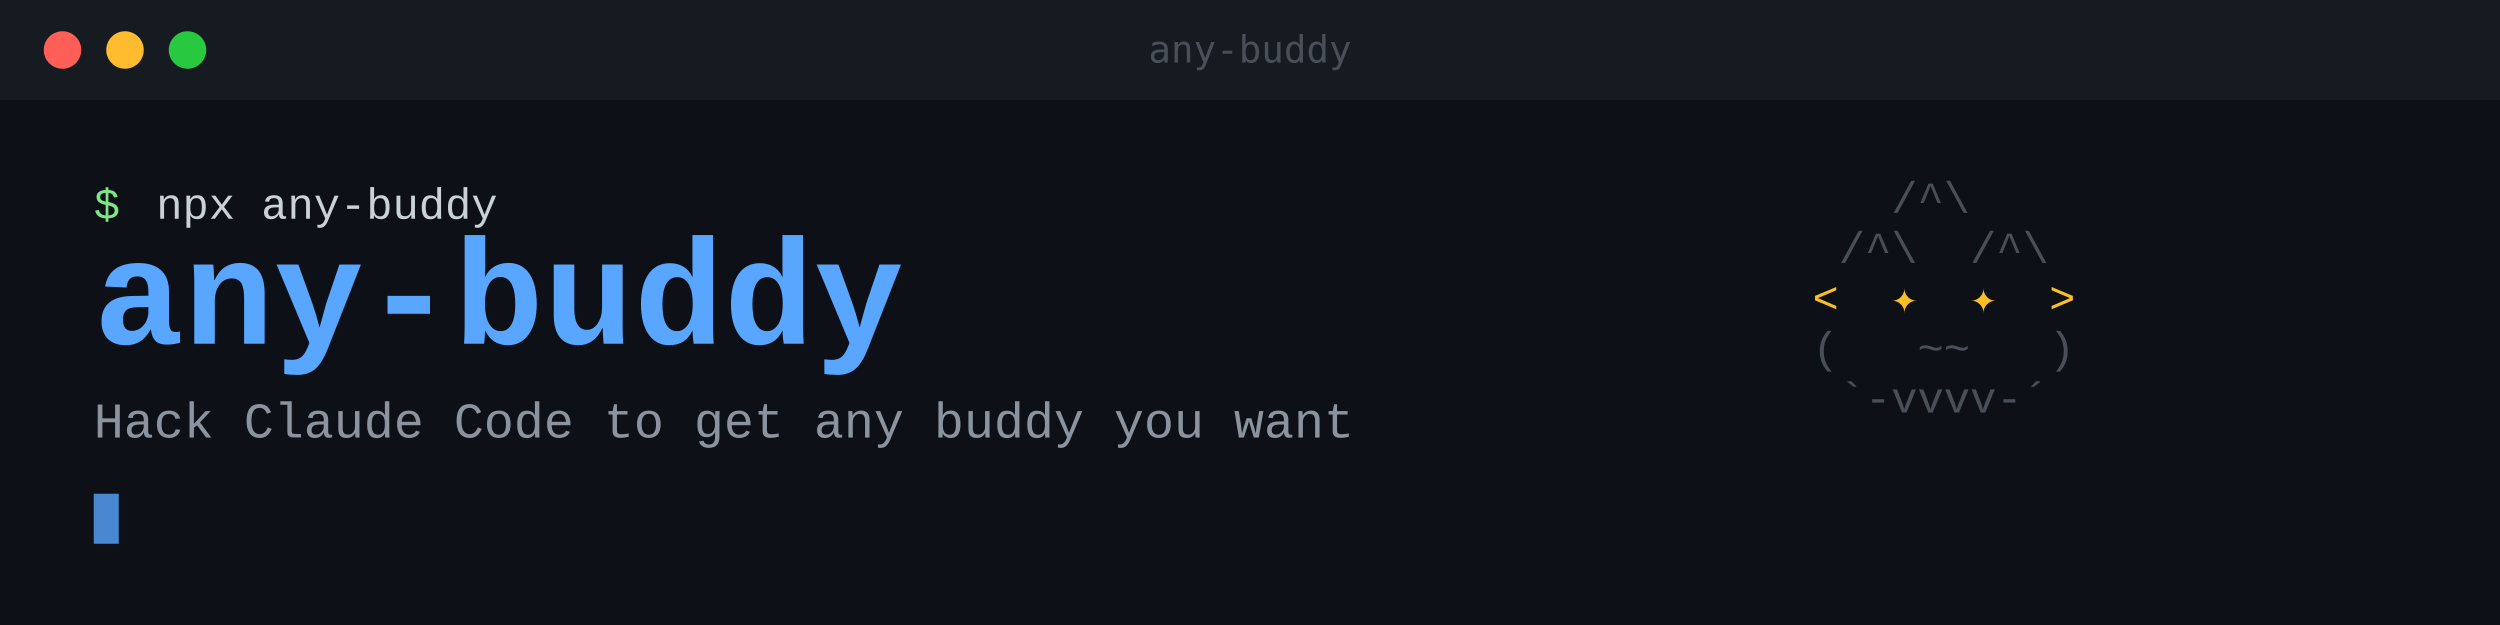
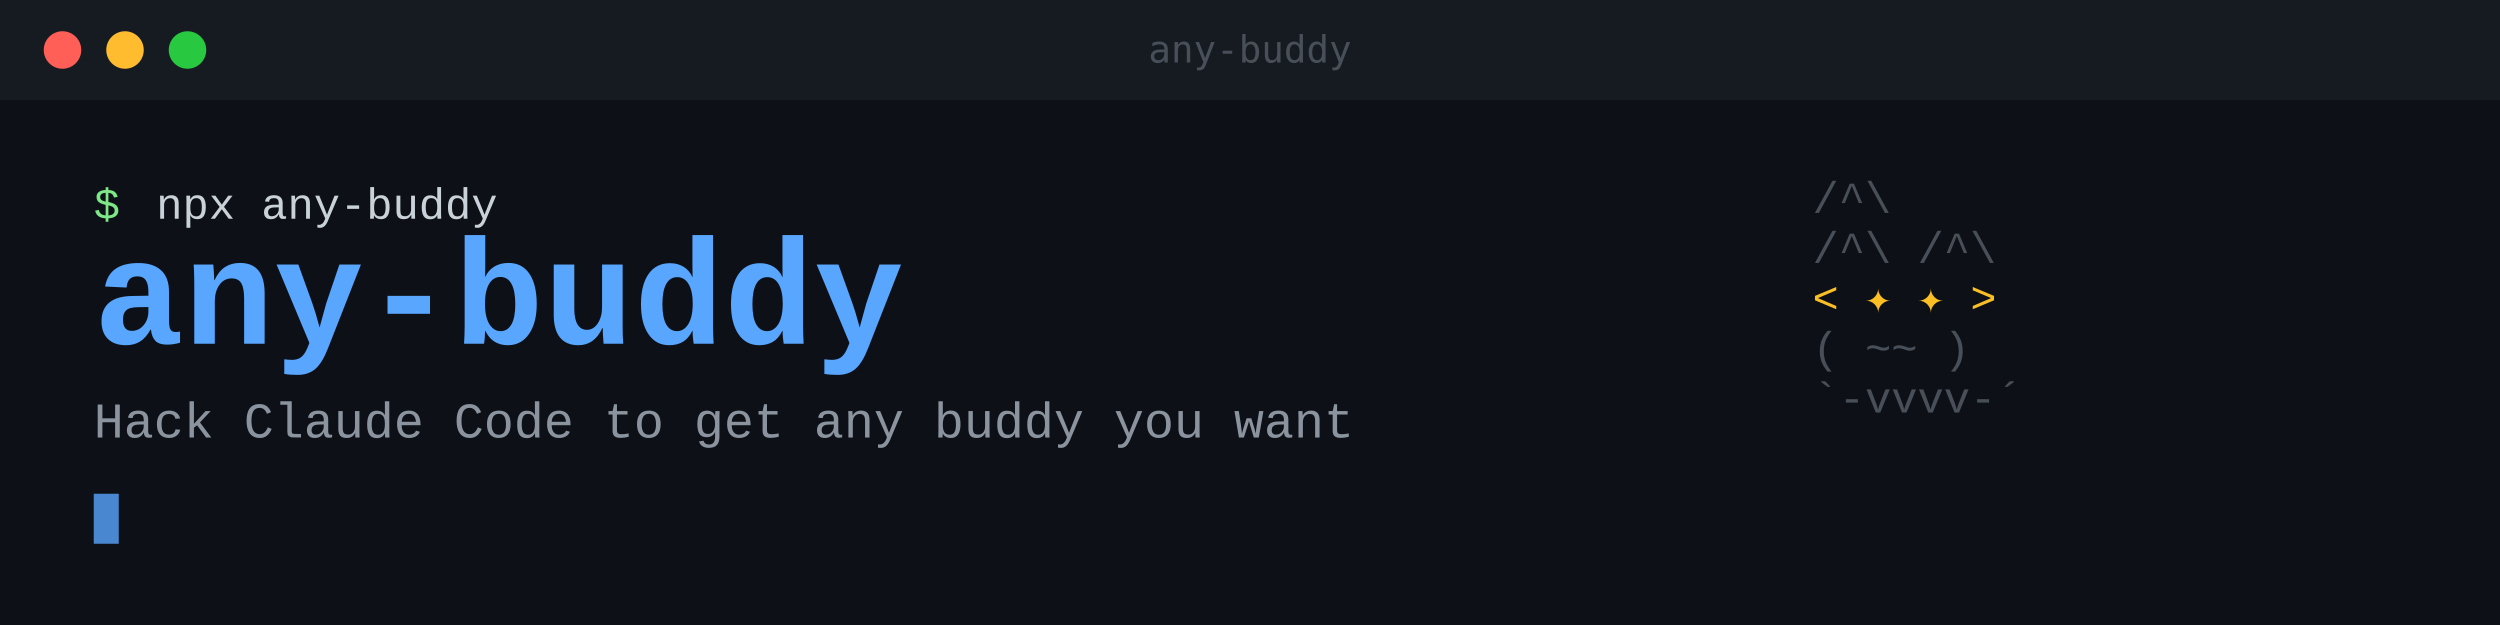
<svg xmlns="http://www.w3.org/2000/svg" viewBox="0 0 800 200">
  <rect width="800" height="200" fill="#0d1117" />
-   <rect x="0" y="0" width="800" height="32" fill="#161b22" />
+   <rect width="800" height="32" x="0" y="0" fill="#161b22" />
  <circle cx="20" cy="16" r="6" fill="#ff5f57" />
  <circle cx="40" cy="16" r="6" fill="#febc2e" />
  <circle cx="60" cy="16" r="6" fill="#28c840" />
-   <text x="400" y="20" font-family="monospace" font-size="12" fill="#484f58" text-anchor="middle">any-buddy</text>
-   <text x="30" y="70" font-family="monospace, 'Courier New'" font-size="14" fill="#7ee787">$</text>
-   <text x="50" y="70" font-family="monospace, 'Courier New'" font-size="14" fill="#c9d1d9">npx any-buddy</text>
-   <text x="30" y="110" font-family="monospace, 'Courier New'" font-size="48" font-weight="bold" fill="#58a6ff">any-buddy</text>
-   <text x="30" y="140" font-family="monospace, 'Courier New'" font-size="16" fill="#8b949e">Hack Claude Code to get any buddy you want</text>
-   <text x="580" y="68" font-family="monospace, 'Courier New'" font-size="14" fill="#484f58" xml:space="preserve">   /^\     </text>
-   <text x="580" y="84" font-family="monospace, 'Courier New'" font-size="14" fill="#484f58" xml:space="preserve"> /^\  /^\  </text>
-   <text x="580" y="100" font-family="monospace, 'Courier New'" font-size="14" fill="#fbbf24" xml:space="preserve">&lt;  ✦  ✦  &gt;</text>
-   <text x="580" y="116" font-family="monospace, 'Courier New'" font-size="14" fill="#484f58" xml:space="preserve">(   ~~   )</text>
-   <text x="580" y="132" font-family="monospace, 'Courier New'" font-size="14" fill="#484f58" xml:space="preserve"> `-vvvv-´ </text>
-   <rect x="30" y="158" width="8" height="16" fill="#58a6ff" opacity="0.8" />
+   <text x="400" y="20" fill="#484f58" font-family="monospace" font-size="12" text-anchor="middle">any-buddy</text>
+   <text x="30" y="70" fill="#7ee787" font-family="monospace, 'Courier New'" font-size="14">$</text>
+   <text x="50" y="70" fill="#c9d1d9" font-family="monospace, 'Courier New'" font-size="14">npx any-buddy</text>
+   <text x="30" y="110" fill="#58a6ff" font-family="monospace, 'Courier New'" font-size="48" font-weight="bold">any-buddy</text>
+   <text x="30" y="140" fill="#8b949e" font-family="monospace, 'Courier New'" font-size="16">Hack Claude Code to get any buddy you want</text>
+   <text x="580" y="68" fill="#484f58" font-family="monospace, 'Courier New'" font-size="14" xml:space="preserve">/^\</text>
+   <text x="580" y="84" fill="#484f58" font-family="monospace, 'Courier New'" font-size="14" xml:space="preserve">/^\ /^\</text>
+   <text x="580" y="100" fill="#fbbf24" font-family="monospace, 'Courier New'" font-size="14" xml:space="preserve">&lt; ✦ ✦ &gt;</text>
+   <text x="580" y="116" fill="#484f58" font-family="monospace, 'Courier New'" font-size="14" xml:space="preserve">( ~~ )</text>
+   <text x="580" y="132" fill="#484f58" font-family="monospace, 'Courier New'" font-size="14" xml:space="preserve">`-vvvv-´</text>
+   <rect width="8" height="16" x="30" y="158" fill="#58a6ff" opacity=".8" />
</svg>
